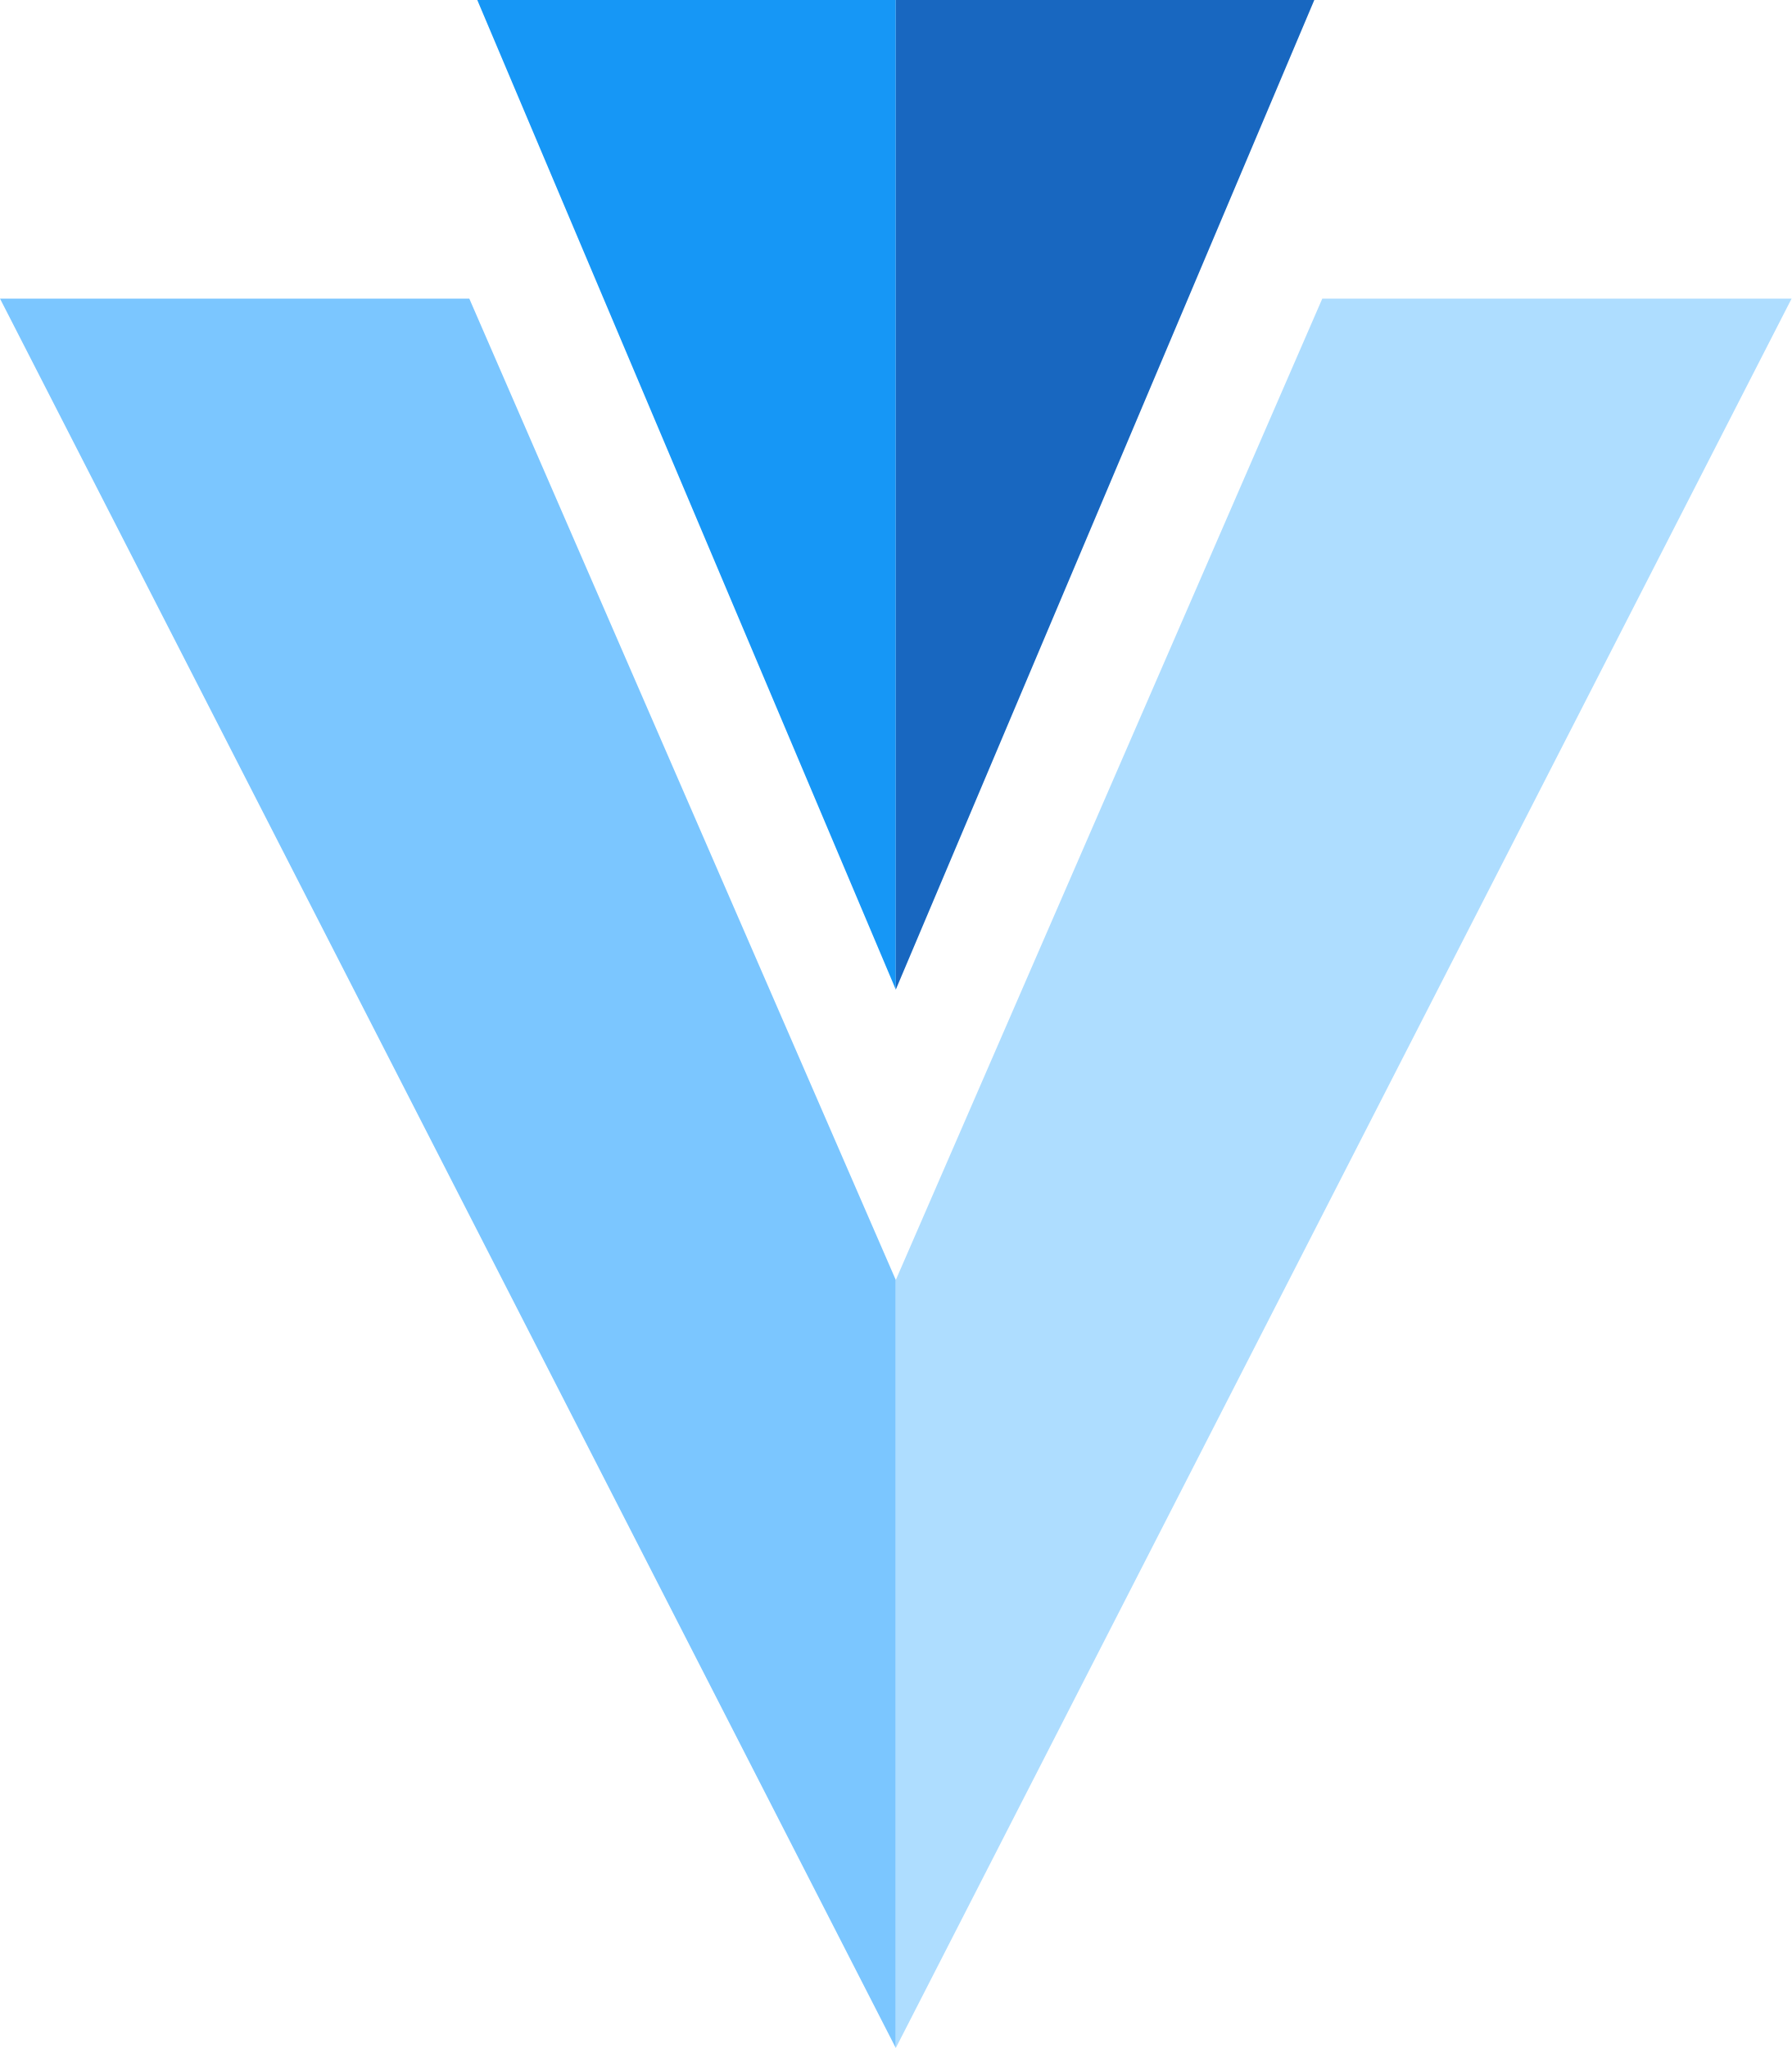
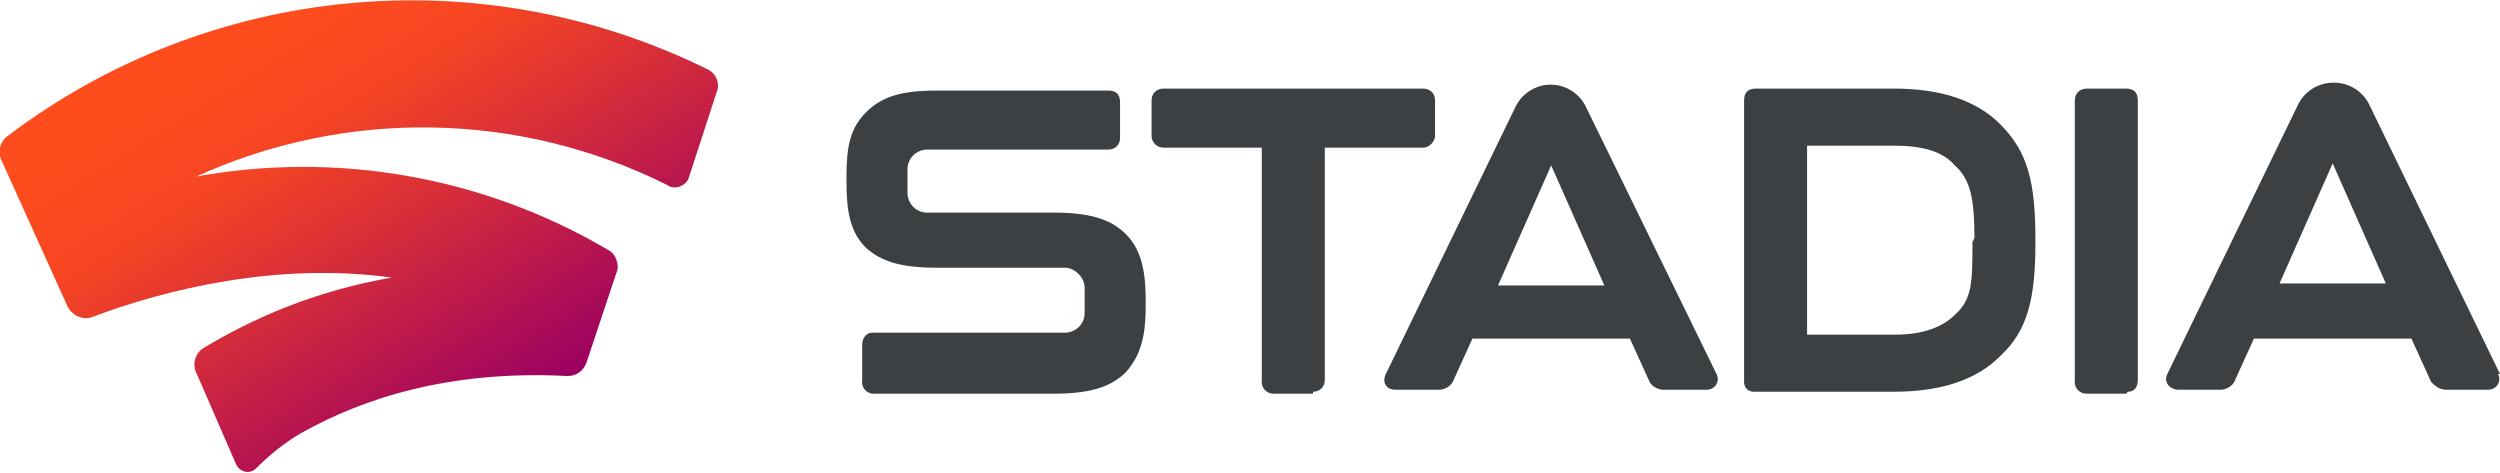
- <svg xmlns="http://www.w3.org/2000/svg" id="Layer_1" data-name="Layer 1" viewBox="0 0 87.5 100">
+ <svg xmlns="http://www.w3.org/2000/svg" class="xduoyf" width="127" height="24" viewBox="0 0 127 24" fill="none">
+   <path d="M9.9 9a27.8 27.8 0 0 1 24 .4c.4.3 1 0 1.1-.4l1.4-4.3c.2-.4 0-1-.5-1.2A34 34 0 0 0 .4 6.9a1 1 0 0 0-.3 1.3l3.3 7.3c.2.5.8.8 1.3.6 3.7-1.4 9.4-2.8 15.2-2-4 .7-7.1 2.1-9.6 3.6A1 1 0 0 0 10 19l2 4.6c.2.4.7.5 1 .2.8-.8 1.6-1.4 2.3-1.8 3.2-1.8 7.6-3.2 13.5-2.9a1 1 0 0 0 1-.7l1.5-4.5c.2-.4 0-1-.4-1.2A30.5 30.5 0 0 0 9.8 9z" fill="url(#i2)" />
+   <path d="M66.7 20h-2a.6.6 0 0 1-.6-.7V7.5h-5a.6.6 0 0 1-.6-.6V5.1c0-.4.3-.6.6-.6h13.2c.3 0 .6.2.6.6v1.8c0 .3-.3.6-.6.6h-5v11.8c0 .4-.3.6-.6.6zM53.5 20h-9.2a.6.6 0 0 1-.5-.7v-1.8c0-.3.2-.6.5-.6h9.8c.5 0 1-.4 1-1v-1.3c0-.5-.5-1-1-1h-6.5c-1.8 0-2.8-.3-3.6-1-.8-.8-1-1.8-1-3.4V9c0-1.6.2-2.5 1-3.3.8-.8 1.8-1.1 3.6-1.1h8.7c.4 0 .6.2.6.6v1.8c0 .3-.2.6-.6.6h-9.2a1 1 0 0 0-1 1v1.2c0 .5.4 1 1 1h6.4c1.8 0 2.9.3 3.7 1.1.7.7 1 1.7 1 3.3v.4c0 1.6-.3 2.5-1 3.3-.8.8-1.9 1.1-3.7 1.1zM101.6 6.3c-1.2-1.2-3-1.8-5.4-1.8h-7c-.4 0-.6.2-.6.6v14.3c0 .3.2.5.5.5h7.1c2.4 0 4.2-.6 5.4-1.8 1.4-1.3 1.8-2.9 1.8-5.8v-.1c0-3-.4-4.5-1.8-5.9zm-1.4 6c0 2 0 2.9-.9 3.7-.6.6-1.6 1-3 1h-4.5V7.4h4.4c1.5 0 2.5.3 3.1 1 .8.7 1 1.7 1 3.7zM108 20h-2a.6.6 0 0 1-.6-.7V5.1c0-.4.3-.6.6-.6h2c.4 0 .6.2.6.6v14.2c0 .4-.2.6-.5.6zM87.2 19L80.6 5.5a2 2 0 0 0-1.8-1.2A2 2 0 0 0 77 5.4L70.4 19c-.2.4 0 .8.5.8h2.2c.3 0 .6-.2.7-.4l1-2.2h8l1 2.2c.1.2.4.4.7.4h2.2c.4 0 .7-.4.5-.8zM78.8 8.4l2.7 6.1h-5.4l2.7-6.1zM127 19l-6.6-13.6a2 2 0 0 0-1.9-1.2 2 2 0 0 0-1.8 1.2L110.1 19c-.2.4.1.8.6.8h2.1c.3 0 .6-.2.7-.4l1-2.2h8l1 2.2c.2.2.4.4.8.4h2.1c.4 0 .7-.4.5-.8zm-8.5-10.7l2.7 6.1h-5.4l2.7-6.1z" fill="#3C4043" />
  <defs>
-     <style>.cls-1{fill:#1697f6;}.cls-2{fill:#7bc6ff;}.cls-3{fill:#1867c0;}.cls-4{fill:#aeddff;}</style>
+     <linearGradient id="i2" x1="13.1" y1="-1.1" x2="26.7" y2="20.6" gradientUnits="userSpaceOnUse">
+       <stop offset=".1" stop-color="#FF4C1D" />
+       <stop offset=".3" stop-color="#F64523" />
+       <stop offset=".5" stop-color="#DE3334" />
+       <stop offset=".8" stop-color="#B61550" />
+       <stop offset="1" stop-color="#9B0063" />
+     </linearGradient>
  </defs>
-   <polyline class="cls-1" points="43.75 0 23.31 0 43.75 48.32" />
-   <polygon class="cls-2" points="43.75 62.5 43.75 100 0 14.58 22.92 14.58 43.75 62.5" />
-   <polyline class="cls-3" points="43.75 0 64.19 0 43.75 48.32" />
-   <polygon class="cls-4" points="64.58 14.58 87.5 14.58 43.75 100 43.75 62.5 64.58 14.58" />
</svg>
